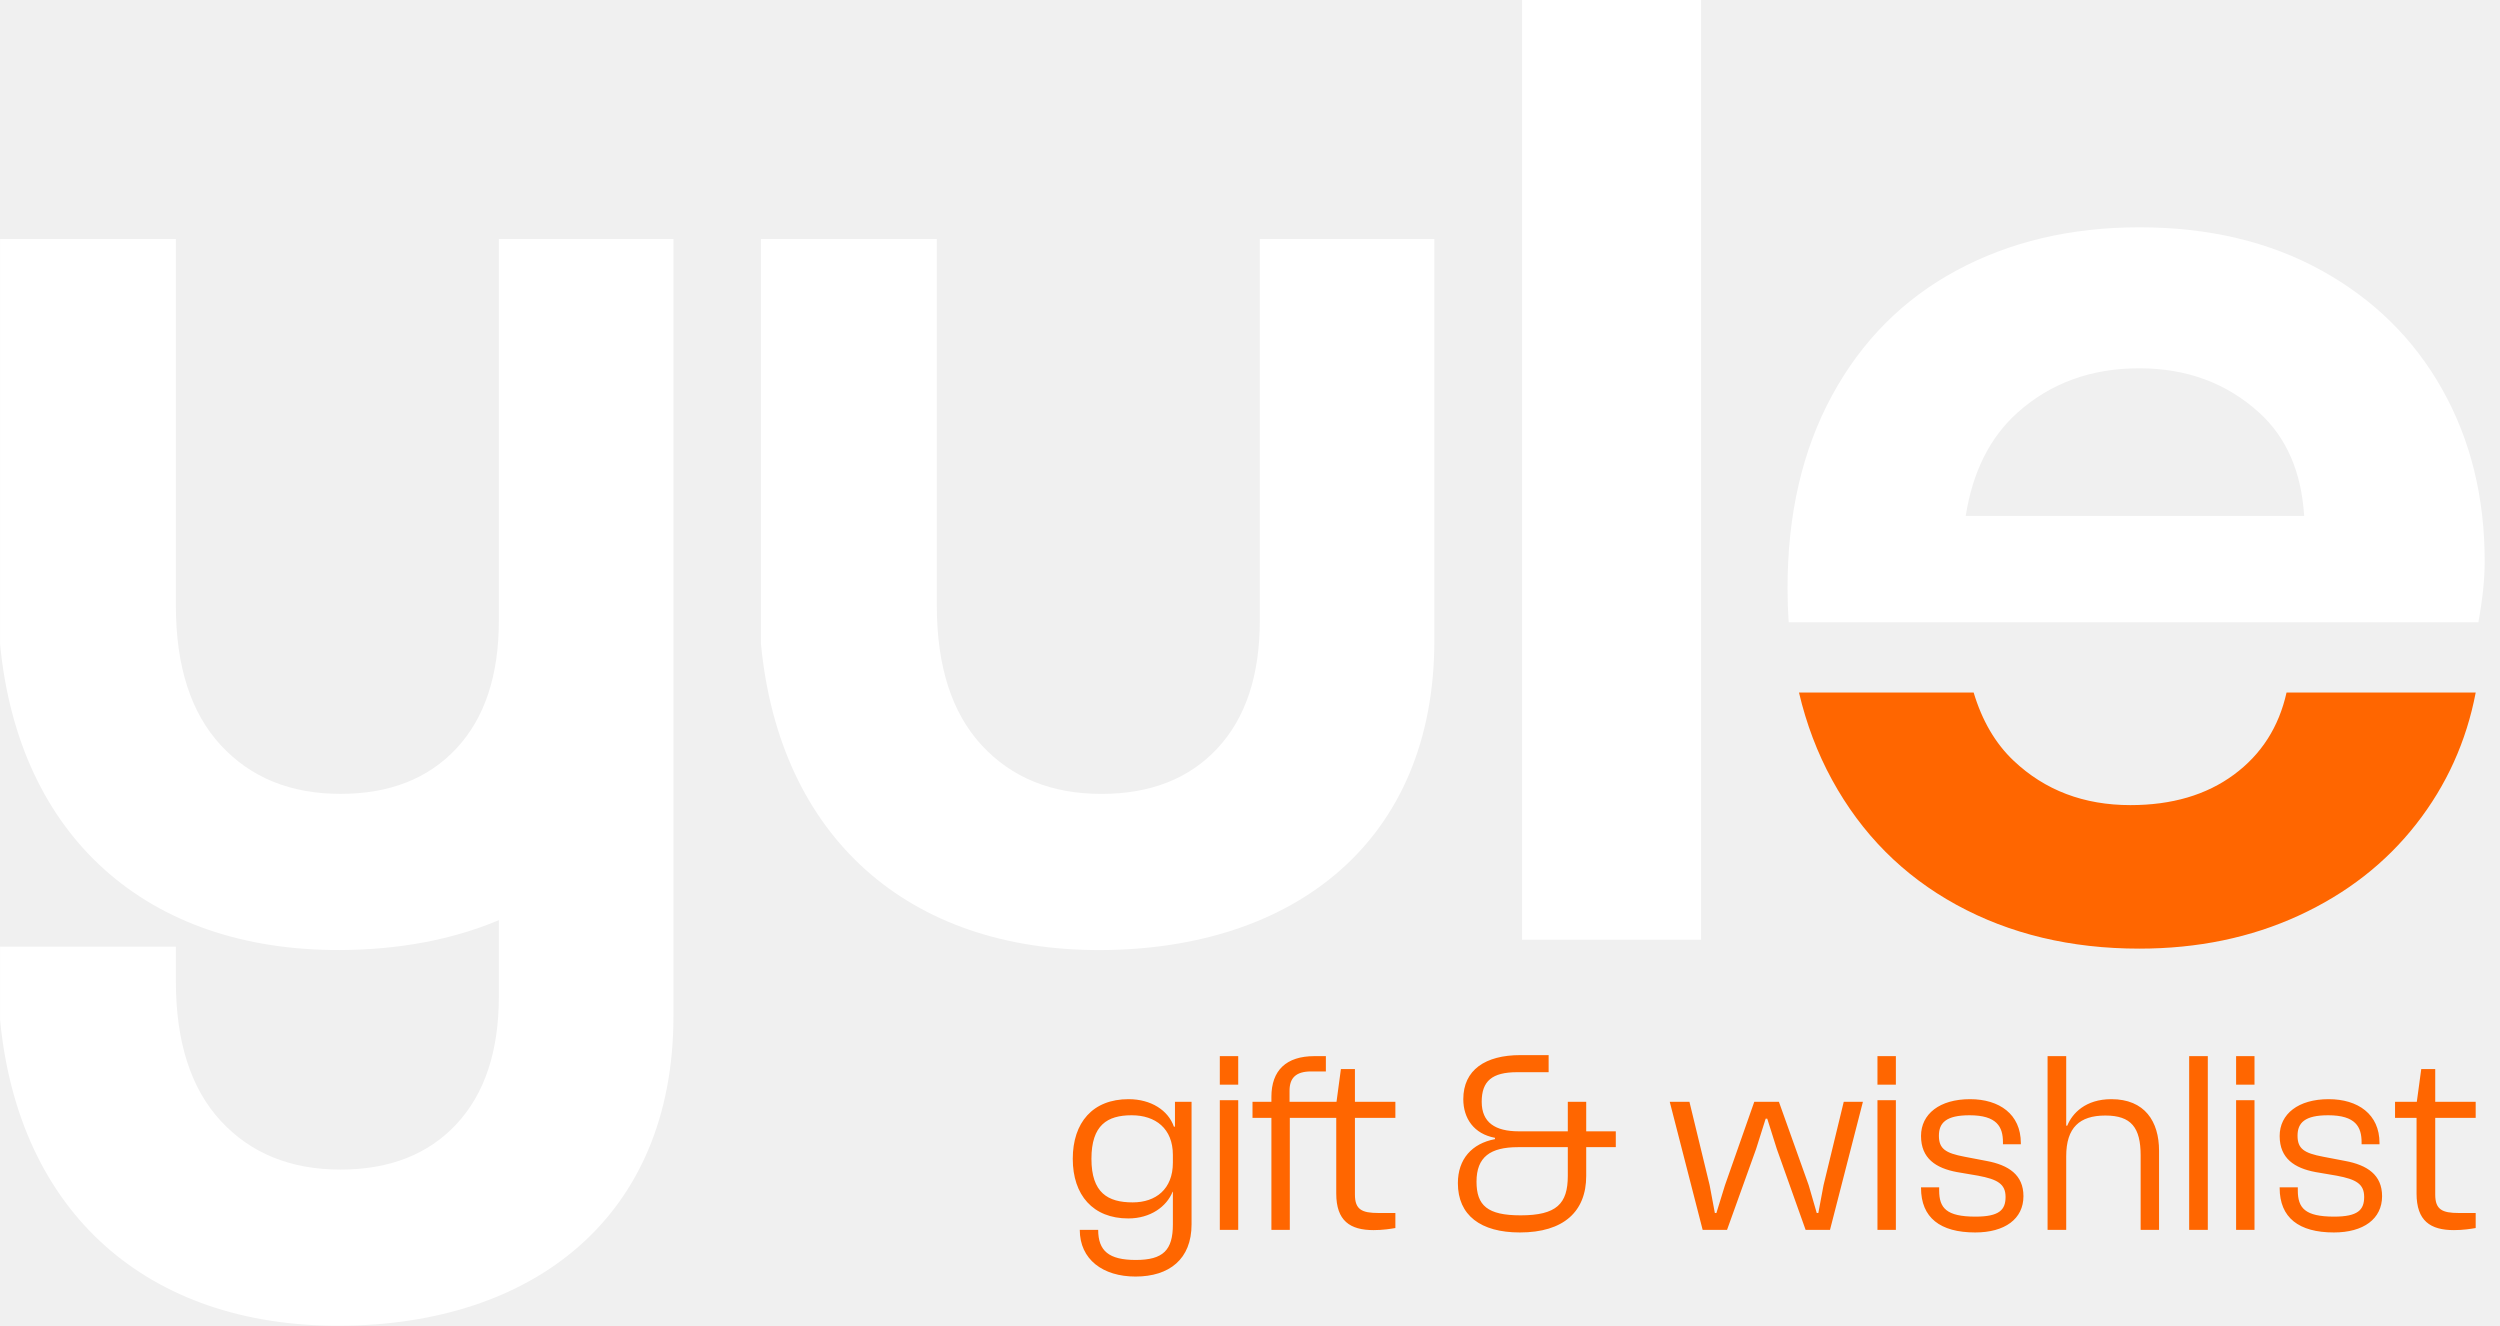
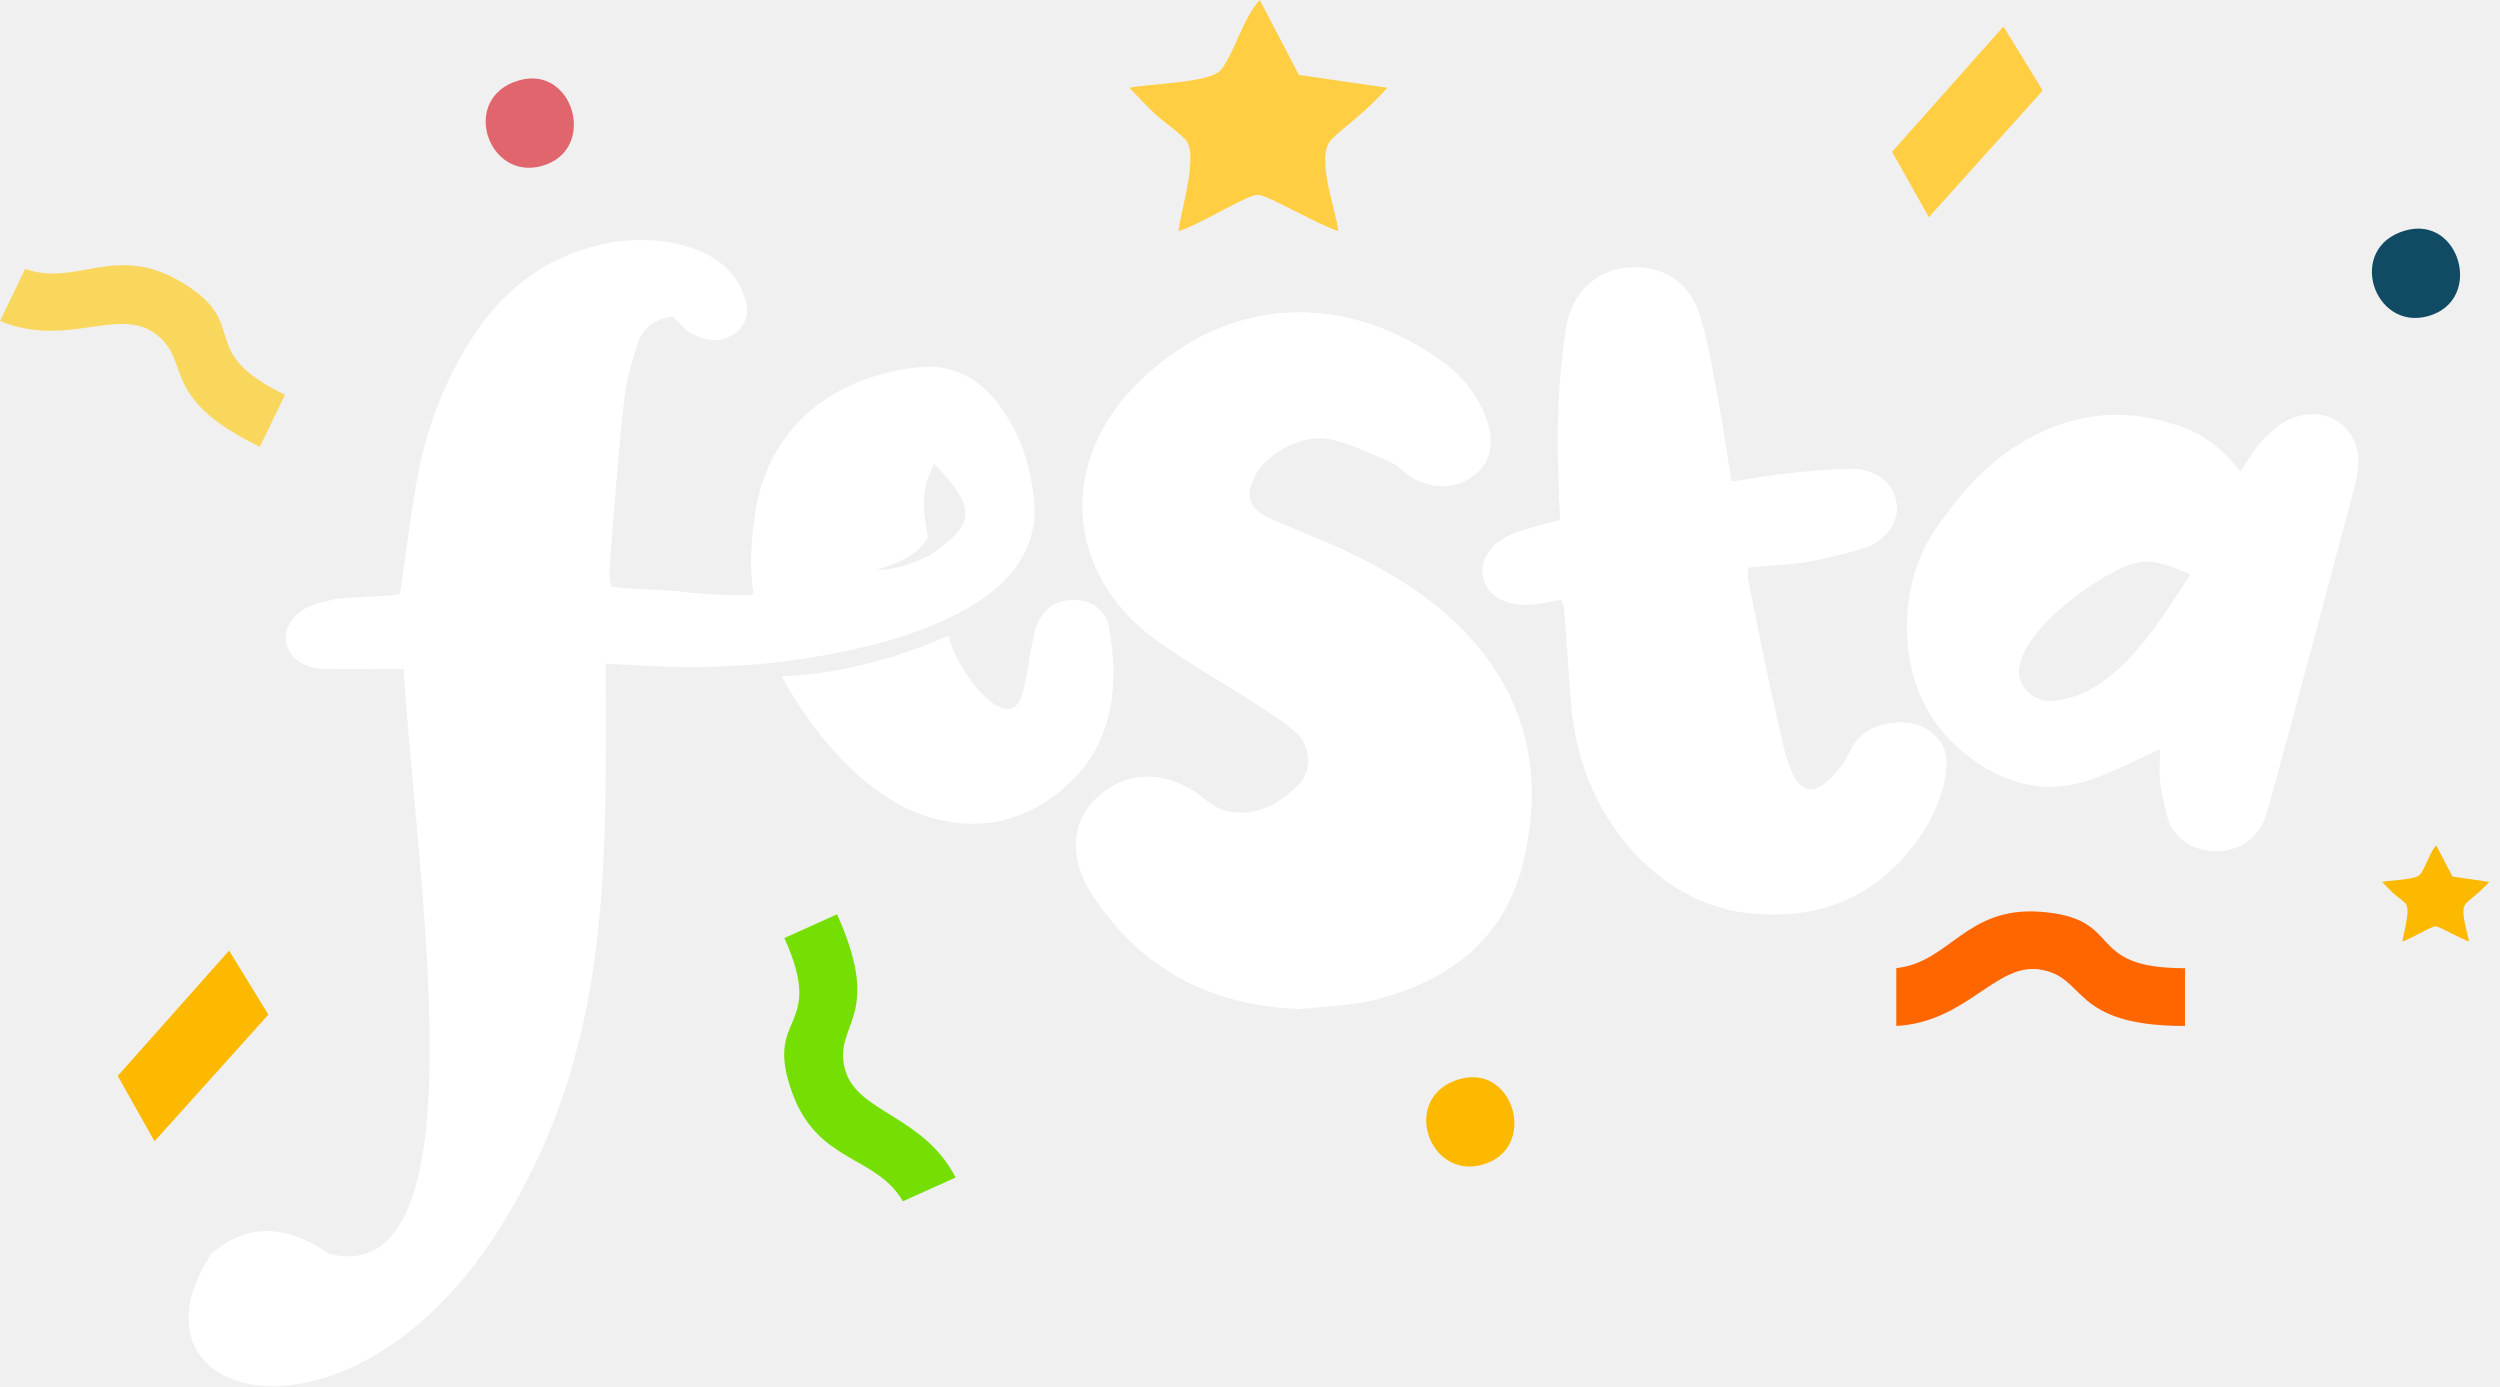
- <svg xmlns="http://www.w3.org/2000/svg" width="66" height="35" viewBox="0 0 66 35" fill="none">
-   <g clip-path="url(#clip0_15107_146747)">
-     <path d="M44.909 0V24.809H40.182V0H44.909Z" fill="white" />
-     <path fill-rule="evenodd" clip-rule="evenodd" d="M65.596 14.819C65.596 15.288 65.54 15.825 65.429 16.428H51.817H47.221C47.201 16.133 47.191 15.831 47.191 15.523C47.191 13.578 47.582 11.885 48.364 10.444C49.147 9.002 50.242 7.901 51.65 7.141C53.058 6.382 54.667 6.001 56.478 6.001C58.31 6.001 59.914 6.382 61.288 7.141C62.663 7.901 63.725 8.946 64.473 10.276C65.222 11.606 65.596 13.12 65.596 14.819V14.819ZM51.895 13.621H60.83C60.757 12.457 60.363 11.549 59.645 10.896C58.785 10.114 57.729 9.723 56.478 9.723C55.203 9.723 54.131 10.114 53.259 10.896C52.532 11.549 52.078 12.457 51.895 13.621H51.895Z" fill="white" />
-     <path fill-rule="evenodd" clip-rule="evenodd" d="M52.104 18.282C52.328 19.028 52.679 19.628 53.159 20.082C53.985 20.864 55.014 21.255 56.243 21.255C57.338 21.255 58.249 20.987 58.975 20.451C59.699 19.917 60.162 19.193 60.365 18.282H65.359C65.113 19.574 64.588 20.733 63.786 21.758C62.982 22.786 61.948 23.591 60.685 24.172C59.422 24.753 58.02 25.044 56.478 25.044C54.667 25.044 53.058 24.658 51.65 23.887C50.242 23.116 49.147 22.015 48.365 20.585C47.979 19.879 47.688 19.112 47.493 18.282H52.104Z" fill="#FF6600" />
-     <path fill-rule="evenodd" clip-rule="evenodd" d="M37.867 16.91V6.309H33.259V16.383C33.259 17.831 32.885 18.956 32.139 19.757C31.393 20.558 30.372 20.959 29.077 20.959C27.76 20.959 26.707 20.53 25.917 19.675C25.127 18.819 24.732 17.59 24.732 15.987V6.309H20.089V16.996C20.577 22.105 23.98 25.102 29.063 25.082C34.16 25.061 37.867 22.221 37.867 16.91Z" fill="white" />
-     <path fill-rule="evenodd" clip-rule="evenodd" d="M17.779 16.909V16.228V6.309H13.17V16.228V16.383C13.17 17.831 12.797 18.956 12.051 19.757C11.305 20.557 10.284 20.958 8.988 20.958C7.672 20.958 6.619 20.529 5.829 19.674C5.039 18.818 4.643 17.59 4.643 15.987V6.309H0.001V16.996C0.489 22.105 3.892 25.101 8.976 25.081C10.524 25.075 11.943 24.809 13.17 24.292V26.301C13.17 27.75 12.797 28.875 12.051 29.676C11.305 30.476 10.284 30.877 8.988 30.877C7.672 30.877 6.619 30.448 5.829 29.593C5.039 28.737 4.643 27.508 4.643 25.906V24.992H0.001V26.915C0.489 32.024 3.892 35.02 8.976 35C14.072 34.98 17.779 32.14 17.779 26.828V16.91V16.909Z" fill="white" />
-     <path d="M29.786 32.167C30.375 32.167 30.8 31.852 30.957 31.462H30.964V32.325C30.964 33.002 30.71 33.263 29.985 33.263C29.273 33.263 28.992 33.023 28.992 32.468H28.506C28.506 33.249 29.116 33.701 29.978 33.701C30.868 33.701 31.457 33.242 31.457 32.325V29.087H31.019V29.744H30.991C30.841 29.313 30.389 29.018 29.793 29.018C28.849 29.018 28.321 29.634 28.321 30.593C28.321 31.551 28.855 32.167 29.786 32.167H29.786ZM28.814 30.593C28.814 29.703 29.232 29.443 29.875 29.443C30.505 29.443 30.964 29.792 30.964 30.49V30.695C30.964 31.394 30.512 31.743 29.903 31.743C29.245 31.743 28.814 31.489 28.814 30.593ZM32.689 28.635V27.882H32.203V28.635H32.689ZM32.689 32.468V29.046H32.203V32.468H32.689ZM34.051 32.468V29.511H35.003V29.087H34.044V28.792C34.044 28.45 34.222 28.286 34.613 28.286H35.003V27.882H34.702C33.956 27.882 33.565 28.258 33.565 28.957V29.087H33.066V29.511H33.565V32.468H34.051V32.468ZM36.263 32.475C36.509 32.475 36.721 32.441 36.838 32.42V32.023H36.393C35.955 32.023 35.77 31.934 35.77 31.538V29.511H36.838V29.087H35.77V28.224H35.4L35.284 29.087H34.709V29.511H35.277V31.51C35.277 32.229 35.64 32.475 36.263 32.475H36.263ZM40.055 28.306H40.884V27.855H40.138C39.213 27.855 38.631 28.245 38.631 29.018C38.631 29.525 38.912 29.936 39.467 30.038V30.073C38.857 30.189 38.488 30.6 38.488 31.236C38.488 32.085 39.09 32.537 40.124 32.537C41.281 32.537 41.876 31.983 41.876 31.045V30.285H42.657V29.867H41.876V29.087H41.39V29.867H40.096C39.473 29.867 39.117 29.634 39.117 29.087C39.117 28.539 39.391 28.306 40.055 28.306L40.055 28.306ZM40.144 32.085C39.268 32.085 38.98 31.825 38.98 31.195C38.98 30.545 39.343 30.285 40.076 30.285H41.39V31.044C41.39 31.777 41.096 32.085 40.144 32.085L40.144 32.085ZM45.594 32.468L46.361 30.333L46.614 29.532H46.655L46.908 30.333L47.668 32.468H48.312L49.181 29.087H48.675L48.141 31.291L48.004 32.023H47.962L47.75 31.291L46.963 29.087H46.313L45.539 31.291L45.313 32.023H45.272L45.135 31.291L44.601 29.087H44.081L44.95 32.468H45.594H45.594ZM50.051 28.635V27.882H49.565V28.635H50.051ZM50.051 32.468V29.046H49.565V32.468H50.051ZM52.145 32.537C52.926 32.537 53.419 32.181 53.419 31.579C53.419 31.017 53.029 30.757 52.44 30.648L51.865 30.538C51.358 30.442 51.187 30.326 51.187 29.983C51.187 29.641 51.379 29.443 51.995 29.443C52.721 29.443 52.878 29.751 52.878 30.155V30.209H53.35V30.175C53.35 29.415 52.782 29.018 52.009 29.018C51.208 29.018 50.715 29.408 50.715 29.99C50.715 30.586 51.112 30.839 51.659 30.942L52.221 31.038C52.734 31.134 52.947 31.257 52.947 31.599C52.947 31.941 52.782 32.119 52.152 32.119C51.386 32.119 51.194 31.893 51.194 31.428V31.346H50.715V31.36C50.715 32.147 51.221 32.537 52.145 32.537H52.145ZM54.548 32.468V30.524C54.548 29.765 54.904 29.45 55.582 29.45C56.267 29.45 56.513 29.771 56.513 30.504V32.468H56.999V30.381C56.999 29.607 56.623 29.018 55.74 29.018C55.055 29.018 54.706 29.395 54.576 29.717H54.548V27.882H54.056V32.468H54.548V32.468ZM58.286 32.468V27.882H57.794V32.468H58.286ZM59.519 28.635V27.882H59.033V28.635H59.519ZM59.519 32.468V29.046H59.033V32.468H59.519ZM61.614 32.537C62.394 32.537 62.887 32.181 62.887 31.579C62.887 31.017 62.497 30.757 61.908 30.648L61.333 30.538C60.826 30.442 60.655 30.326 60.655 29.983C60.655 29.641 60.847 29.443 61.463 29.443C62.189 29.443 62.346 29.751 62.346 30.155V30.209H62.819V30.175C62.819 29.415 62.25 29.018 61.477 29.018C60.676 29.018 60.183 29.408 60.183 29.99C60.183 30.586 60.58 30.839 61.127 30.942L61.689 31.038C62.202 31.134 62.414 31.257 62.414 31.599C62.414 31.941 62.25 32.119 61.62 32.119C60.854 32.119 60.662 31.893 60.662 31.428V31.346H60.183V31.36C60.183 32.147 60.689 32.537 61.614 32.537H61.614ZM64.783 32.475C65.03 32.475 65.242 32.441 65.358 32.42V32.023H64.913C64.475 32.023 64.29 31.934 64.29 31.538V29.511H65.358V29.087H64.29V28.224H63.921L63.804 29.087H63.229V29.511H63.797V31.51C63.797 32.229 64.16 32.475 64.783 32.475H64.783Z" fill="#FF6600" />
+ <svg xmlns="http://www.w3.org/2000/svg" width="202" height="112" viewBox="0 0 202 112" fill="none">
+   <g clip-path="url(#clip0_21064_176552)">
+     <path fill-rule="evenodd" clip-rule="evenodd" d="M83.54 40.224C83.237 37.65 82.487 35.166 80.876 32.922C79.193 30.553 76.889 29.287 73.967 29.706C67.95 30.39 62.253 33.97 61.061 41.222C60.863 42.334 60.763 43.472 60.699 44.673C60.656 45.841 60.724 46.968 60.891 48.062C59.041 48.123 57.182 48.048 55.308 47.838C53.862 47.622 50.9 47.622 49.382 47.405C49.309 46.911 49.236 46.55 49.236 46.116C49.598 41.647 49.887 37.105 50.393 32.708C50.538 31.058 50.971 29.467 51.478 27.889C51.839 26.66 52.706 25.792 54.369 25.576C54.731 25.937 55.092 26.371 55.453 26.66C56.611 27.528 58.056 27.745 59.141 27.094C60.225 26.516 60.658 25.215 60.152 23.986C59.646 22.396 58.49 21.167 56.755 20.372C54.441 19.361 51.984 19.216 49.453 19.578C44.538 20.445 40.996 23.119 38.466 26.806C36.153 30.264 34.635 34.082 33.84 37.973C33.189 41.286 32.828 44.599 32.322 47.984C31.888 48.201 27.74 48.239 27.025 48.417C26.293 48.6 25.493 48.75 24.857 49.068C23.47 49.762 22.833 51.021 23.194 52.176C23.555 53.332 24.713 54.009 26.302 54.056C27.172 54.08 31.599 54.056 32.611 54.056C33.302 64.447 34.837 75.885 34.709 85.969C34.594 95.148 32.835 102.873 26.608 101.311C23.125 98.924 19.933 98.801 17.077 101.311C9.236 113.223 28.184 118.45 40.272 99.408C49.535 84.817 48.948 70.02 48.948 53.622C49.96 53.694 50.755 53.694 51.622 53.767C55.185 53.975 58.538 53.93 61.831 53.612L61.838 53.611L61.859 53.609L61.894 53.605L61.934 53.601L61.943 53.6L62.004 53.594C68.898 52.865 84.698 50.106 83.54 40.224ZM63.157 54.645C63.729 55.718 64.385 56.768 65.105 57.803C67.209 60.765 69.581 63.323 72.852 65.119C77.978 67.689 83.01 66.734 86.752 62.936C90.001 59.587 90.409 55.194 89.616 50.737C89.412 49.356 88.301 48.575 87.001 48.485C85.54 48.402 84.409 49.047 83.834 50.372C83.511 50.973 83.492 51.816 83.303 52.505C83.076 53.716 82.95 54.953 82.563 56.173C81.477 59.631 77.228 54.189 76.648 51.34C74.243 52.432 69.074 54.436 63.157 54.645H63.157ZM75.491 37.489C78.913 41.017 78.829 42.32 75.264 44.771L75.26 44.782C73.79 45.578 72.286 46.063 70.727 46.059C72.813 45.475 74.366 44.645 74.981 43.38C74.612 41.475 74.305 39.638 75.491 37.489Z" fill="white" />
+     <path fill-rule="evenodd" clip-rule="evenodd" d="M105.011 81.534C106.777 81.348 108.543 81.256 110.309 80.977C116.909 79.49 121.836 75.957 123.23 68.986C124.996 60.807 122.392 54.021 115.886 48.816C113.934 47.235 111.796 46.027 109.565 44.912C107.334 43.797 104.825 42.867 102.501 41.844C100.828 41.008 100.548 39.985 101.478 38.312C102.501 36.547 105.383 34.966 107.613 35.524C109.286 35.896 110.866 36.732 112.448 37.383C113.191 37.755 113.655 38.406 114.399 38.777C116.073 39.521 117.745 39.521 119.233 38.312C120.441 37.383 120.813 35.617 120.07 33.758C119.419 31.992 118.21 30.412 116.538 29.204C108.543 23.441 98.969 23.813 91.719 31.156C85.119 37.942 86.327 47.237 94.321 52.349C96.552 53.929 98.969 55.23 101.2 56.717C102.408 57.461 103.431 58.111 104.547 59.041C105.94 60.156 106.127 62.294 104.825 63.502C103.338 64.989 101.479 66.012 99.154 65.547C98.317 65.361 97.481 64.71 96.83 64.153C94.042 62.201 90.881 62.294 88.65 64.432C86.512 66.383 86.419 69.359 88.092 72.054C91.997 78.188 97.666 81.256 105.01 81.534H105.011Z" fill="white" />
+     <path fill-rule="evenodd" clip-rule="evenodd" d="M126.153 48.46C126.29 48.828 126.427 49.197 126.389 49.437C126.617 51.819 126.705 54.302 126.933 56.684C127.252 61.081 128.776 65.206 131.835 68.691C134.203 71.275 137.081 73.151 140.764 73.728C146.182 74.415 150.635 72.994 154.051 69.011C155.823 66.93 157.076 64.543 157.28 61.934C157.403 60.276 156.421 59.029 154.778 58.514C153.07 58.087 150.965 58.583 149.932 59.92C149.549 60.45 149.33 61.032 149.023 61.55C146.344 65.259 144.918 64.162 143.955 59.635C142.963 55.426 142.136 51.267 141.285 46.956C141.173 46.739 141.263 46.335 141.265 45.866C142.952 45.672 144.509 45.655 146.107 45.397C147.692 45.063 149.429 44.705 151.053 44.132C152.794 43.305 153.561 41.776 153.176 40.356C152.88 38.999 151.618 37.954 149.732 37.868C148.021 37.909 146.247 38.039 144.562 38.233C143.029 38.403 141.583 38.636 139.909 38.906C139.602 37.004 139.321 35.255 139.051 33.582C138.521 30.78 138.167 28.106 137.37 25.581C136.6 22.74 134.188 21.334 131.424 21.624C128.89 21.876 126.993 23.665 126.523 26.551C126.155 29.107 125.926 31.564 125.887 34.222C125.836 36.806 125.924 39.289 126.049 42.001C125.224 42.211 124.551 42.398 123.955 42.572C123.283 42.758 122.686 42.932 122.103 43.183C120.351 43.934 119.494 45.399 119.868 46.743C120.176 48.176 121.794 49.007 123.644 48.865C124.416 48.818 125.24 48.608 126.153 48.46Z" fill="white" />
+     <path fill-rule="evenodd" clip-rule="evenodd" d="M181.034 38.088C179.45 36.134 177.787 34.842 175.51 34.239C171.08 32.833 166.917 33.528 163.034 35.948C160.65 37.433 158.741 39.481 157.067 41.81C155.041 44.36 154.16 47.175 154.074 50.477C154.051 55.453 156.079 59.398 160.442 62.071C165.918 65.154 169.377 62.937 174.545 60.513C174.544 61.495 174.417 62.371 174.536 63.154C174.733 64.256 174.896 65.502 175.325 66.583C176.084 68.194 177.936 69 179.732 68.738C181.458 68.46 182.689 67.386 183.193 65.541C185.414 57.6 187.508 49.556 189.69 41.456C189.956 40.31 190.382 39.125 190.522 37.874C190.916 34.871 188.328 32.684 185.366 33.733C184.391 34.035 183.53 34.817 182.723 35.687C182.144 36.231 181.713 37.113 181.034 38.088H181.034ZM176.983 46.433C174.565 50.024 171.221 55.967 166.166 56.605C165.063 56.802 164.038 56.338 163.434 55.366C161.507 52.278 169.1 46.566 172.276 45.567C173.572 45.188 174.52 45.332 176.982 46.432L176.983 46.433Z" fill="white" />
+     <path fill-rule="evenodd" clip-rule="evenodd" d="M91.257 7.09C91.791 7.647 92.643 8.574 93.327 9.207C94.099 9.921 95.092 10.557 95.778 11.27C96.881 12.419 95.444 16.862 95.213 18.67C96.83 18.236 100.696 15.739 101.656 15.741C102.402 15.744 106.675 18.249 108.135 18.67C107.89 16.737 106.268 12.627 107.58 11.277C108.613 10.216 110.195 9.238 112.092 7.09L104.948 6.055L101.789 0C100.44 1.41 99.629 4.585 98.593 5.702C97.673 6.693 92.86 6.769 91.257 7.089V7.09Z" fill="#FFCE42" />
+     <path fill-rule="evenodd" clip-rule="evenodd" d="M72.953 97.064L77.216 95.142C74.606 90.099 69.294 89.922 68.3 86.478C67.209 82.694 71.478 82.408 67.632 73.876L63.377 75.794C66.802 83.391 61.616 81.758 64.025 88.334C66.097 93.992 70.797 93.338 72.953 97.064V97.064Z" fill="#75DF03" />
+     <path d="M194.335 18.629C189.544 20.01 191.779 26.787 196.209 25.539C200.715 24.268 198.776 17.348 194.335 18.629Z" fill="#104A63" />
+     <path fill-rule="evenodd" clip-rule="evenodd" d="M153.22 78.221L153.22 82.897C158.889 82.591 161.235 77.82 164.782 78.33C168.681 78.89 167.187 82.899 176.546 82.899V78.232C168.212 78.232 171.832 74.176 164.848 73.669C158.838 73.234 157.503 77.787 153.22 78.221V78.221Z" fill="#FF6600" />
+     <path fill-rule="evenodd" clip-rule="evenodd" d="M2.038 21.722L0.001 25.931C5.237 28.126 9.427 24.855 12.397 26.86C15.662 29.063 12.57 32.02 20.994 36.099L23.028 31.898C15.527 28.266 20.553 26.193 14.487 22.693C9.268 19.682 6.082 23.198 2.038 21.722Z" fill="#F9D75D" />
+     <path fill-rule="evenodd" clip-rule="evenodd" d="M161.878 2.14L165.052 7.316L155.851 17.546L152.882 12.265L161.878 2.14Z" fill="#FFCE42" />
+     <path fill-rule="evenodd" clip-rule="evenodd" d="M192.476 71.255C192.698 71.487 193.052 71.872 193.336 72.135C193.656 72.431 194.069 72.696 194.353 72.992C194.811 73.469 194.215 75.314 194.119 76.066C194.791 75.886 196.397 74.848 196.795 74.849C197.105 74.85 198.879 75.891 199.486 76.066C199.385 75.263 198.71 73.556 199.255 72.995C199.684 72.554 200.341 72.148 201.129 71.256L198.162 70.827L196.849 68.311C196.289 68.897 195.952 70.216 195.522 70.68C195.14 71.092 193.141 71.123 192.476 71.256L192.476 71.255Z" fill="#FCB900" />
+     <path fill-rule="evenodd" clip-rule="evenodd" d="M18.51 76.808L21.685 81.983L12.483 92.214L9.514 86.933L18.51 76.808Z" fill="#FCB900" />
+     <path fill-rule="evenodd" clip-rule="evenodd" d="M41.93 6.494C37.139 7.875 39.374 14.653 43.803 13.404C48.31 12.134 46.37 5.214 41.93 6.494Z" fill="#E1656D" />
+     <path fill-rule="evenodd" clip-rule="evenodd" d="M117.925 87.193C113.133 88.574 115.369 95.352 119.798 94.103C124.305 92.833 122.365 85.913 117.925 87.193Z" fill="#FCB900" />
  </g>
  <defs>
-     <clipPath id="clip0_15107_146747">
-       <rect width="65.596" height="35" fill="white" />
+     <clipPath id="clip0_21064_176552">
+       <rect width="201.13" height="112" fill="white" />
    </clipPath>
  </defs>
</svg>
